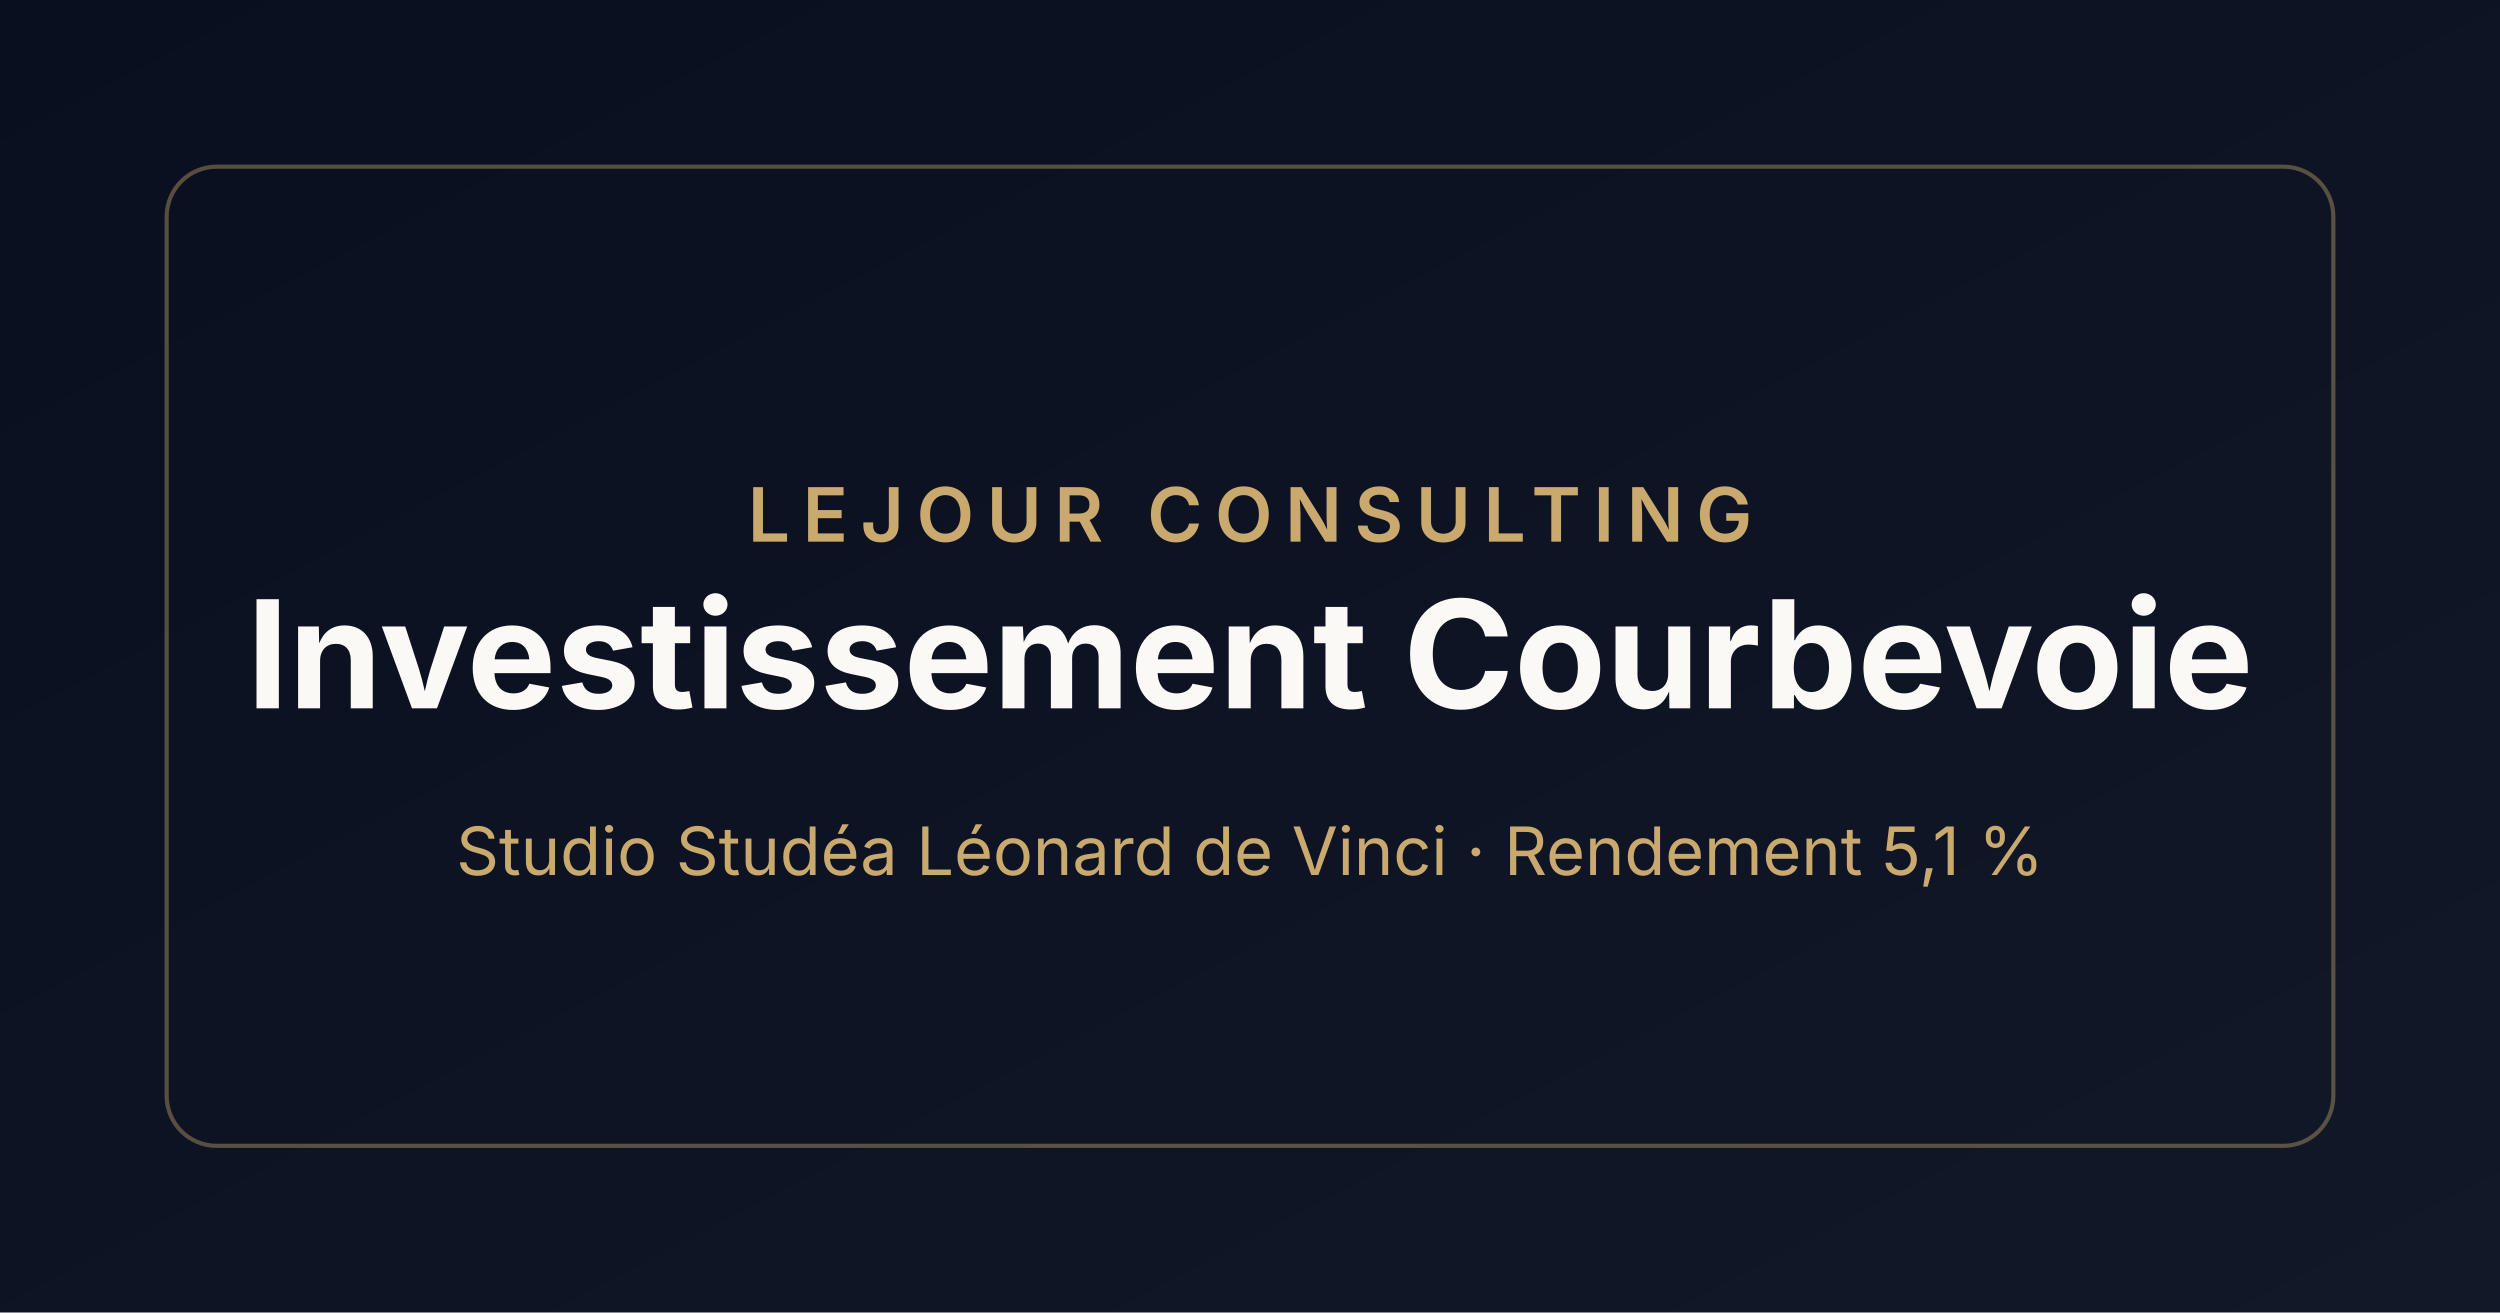
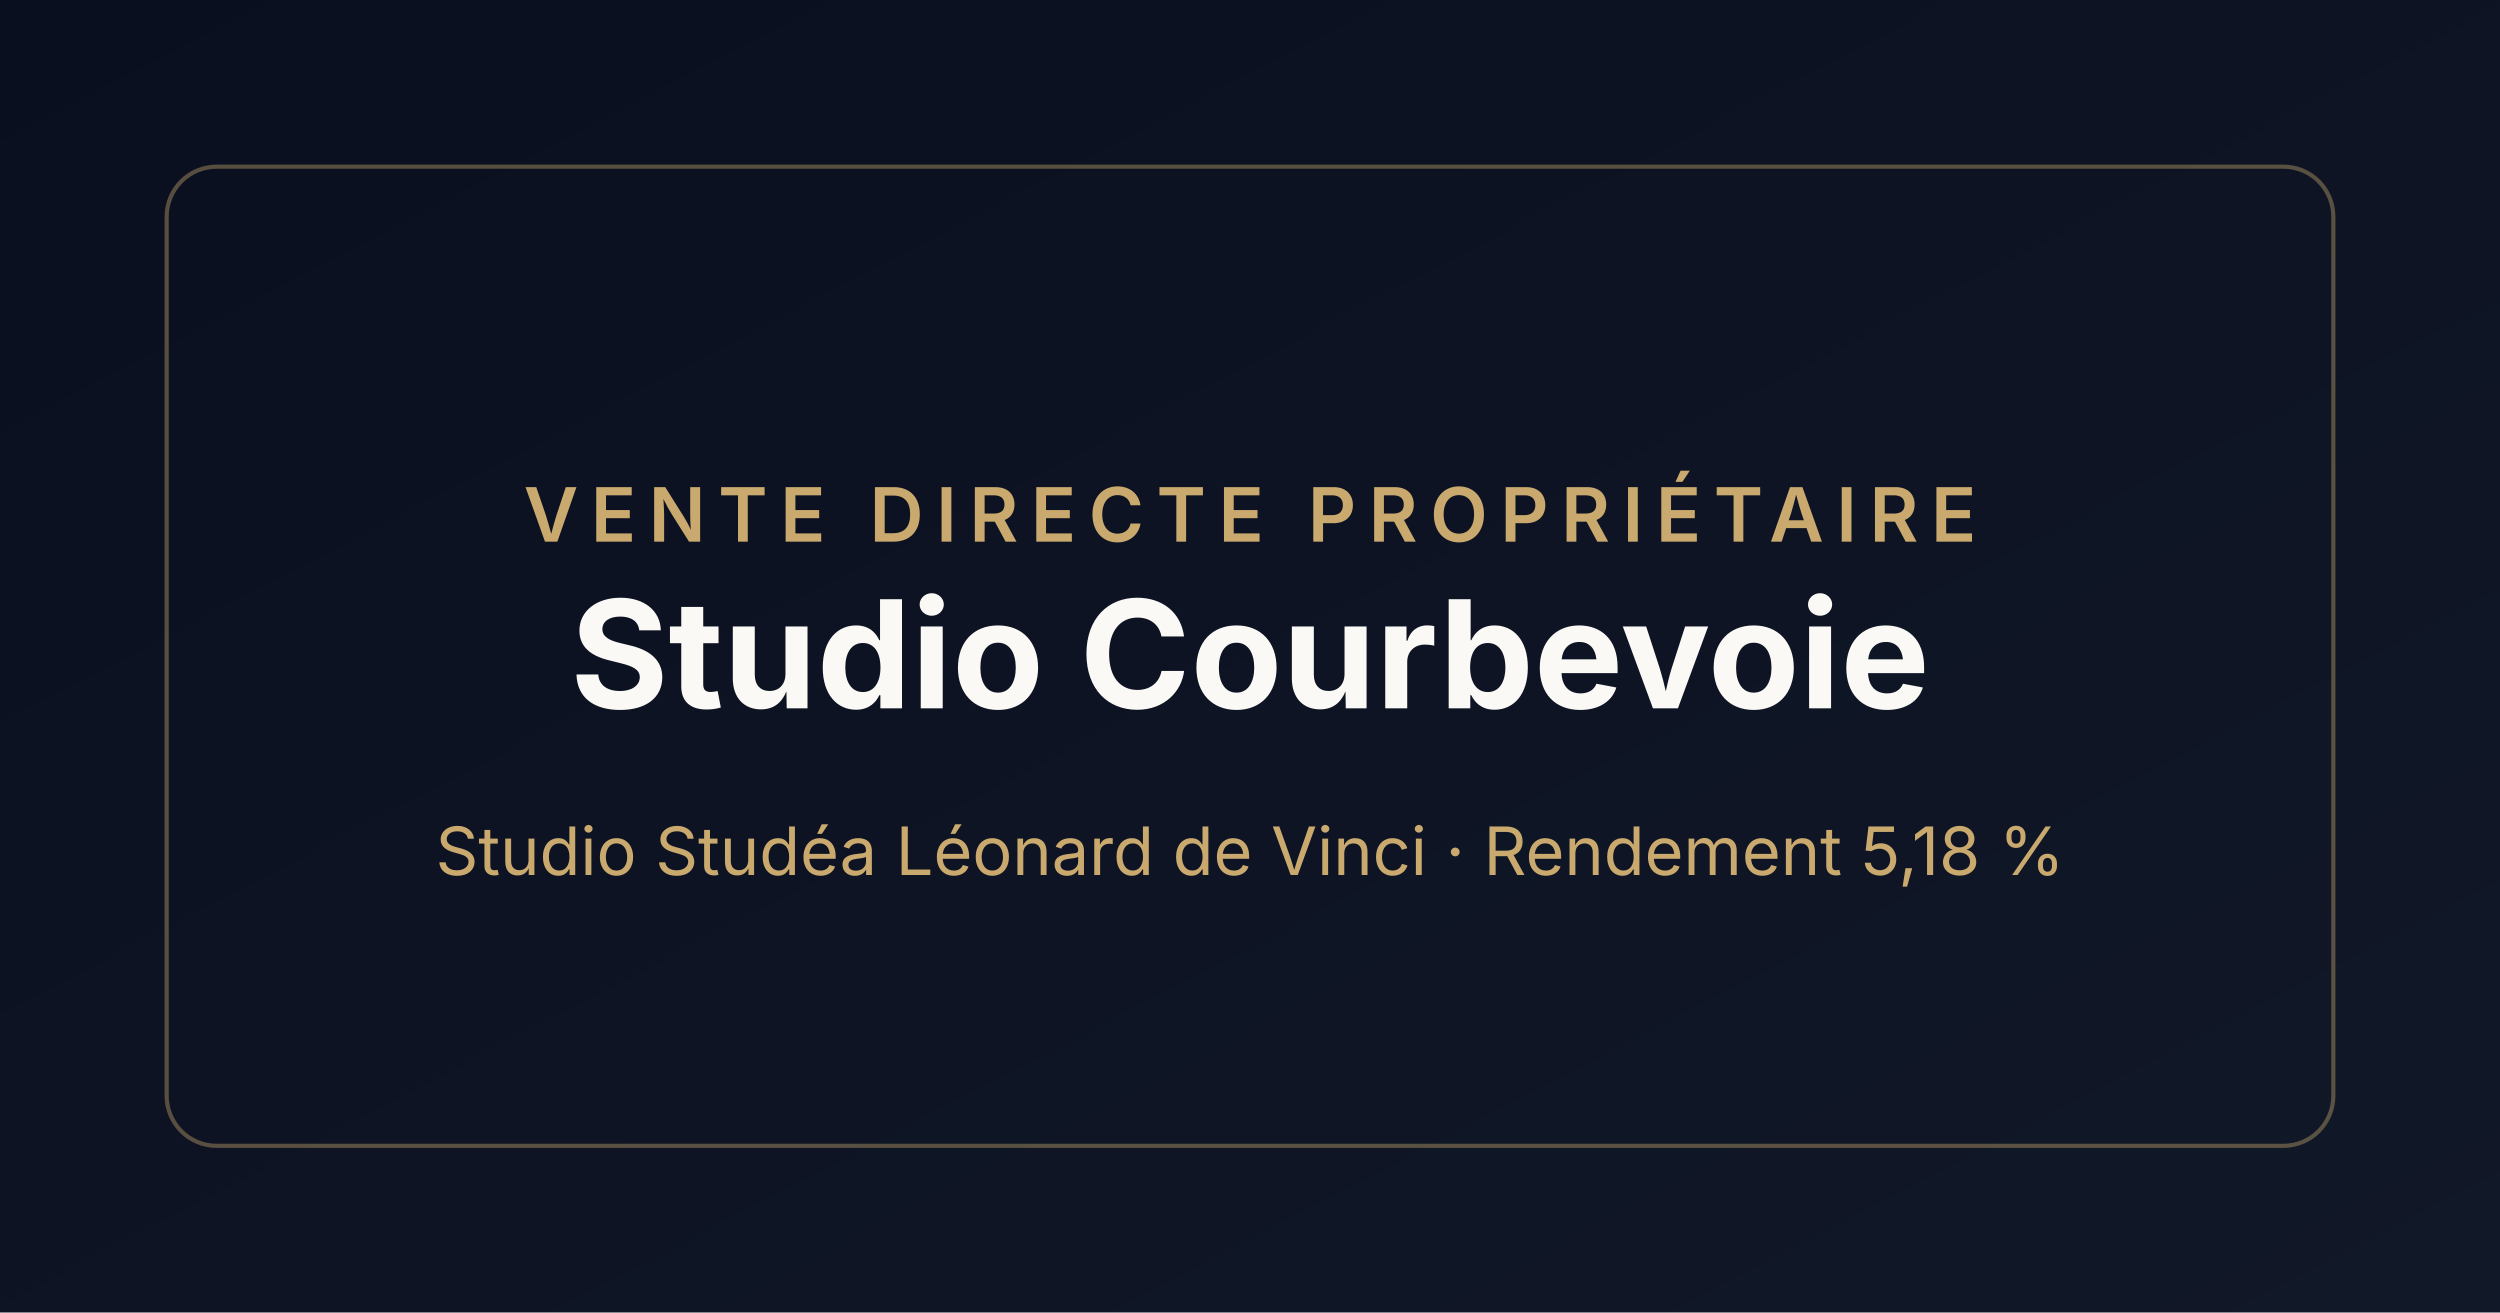
- <svg xmlns="http://www.w3.org/2000/svg" width="1200" height="630" viewBox="0 0 1200 630" role="img" aria-label="Lejour Consulting Invest - Opportunité immobilière à Courbevoie">
+ <svg xmlns="http://www.w3.org/2000/svg" width="1200" height="630" viewBox="0 0 1200 630" role="img" aria-label="Studio Courbevoie - Vente directe propriétaire">
  <defs>
    <linearGradient id="bg" x1="0%" y1="0%" x2="100%" y2="100%">
      <stop offset="0%" stop-color="#0a0f1f" />
      <stop offset="100%" stop-color="#111827" />
    </linearGradient>
  </defs>
  <rect width="1200" height="630" fill="url(#bg)" />
  <rect x="80" y="80" width="1040" height="470" rx="24" fill="none" stroke="#c9a96e" stroke-width="2" opacity="0.4" />
-   <text x="600" y="260" text-anchor="middle" font-family="system-ui, -apple-system, sans-serif" font-size="36" font-weight="600" fill="#c9a96e" letter-spacing="6">LEJOUR CONSULTING</text>
-   <text x="600" y="340" text-anchor="middle" font-family="system-ui, -apple-system, sans-serif" font-size="72" font-weight="700" fill="#faf9f6">Investissement Courbevoie</text>
-   <text x="600" y="420" text-anchor="middle" font-family="system-ui, -apple-system, sans-serif" font-size="32" fill="#c9a96e">Studio Studéa Léonard de Vinci · Rendement 5,1 %</text>
+   <text x="600" y="260" text-anchor="middle" font-family="system-ui, -apple-system, sans-serif" font-size="36" font-weight="600" fill="#c9a96e" letter-spacing="6">VENTE DIRECTE PROPRIÉTAIRE</text>
+   <text x="600" y="340" text-anchor="middle" font-family="system-ui, -apple-system, sans-serif" font-size="72" font-weight="700" fill="#faf9f6">Studio Courbevoie</text>
+   <text x="600" y="420" text-anchor="middle" font-family="system-ui, -apple-system, sans-serif" font-size="32" fill="#c9a96e">Studio Studéa Léonard de Vinci · Rendement 5,18 %</text>
</svg>
